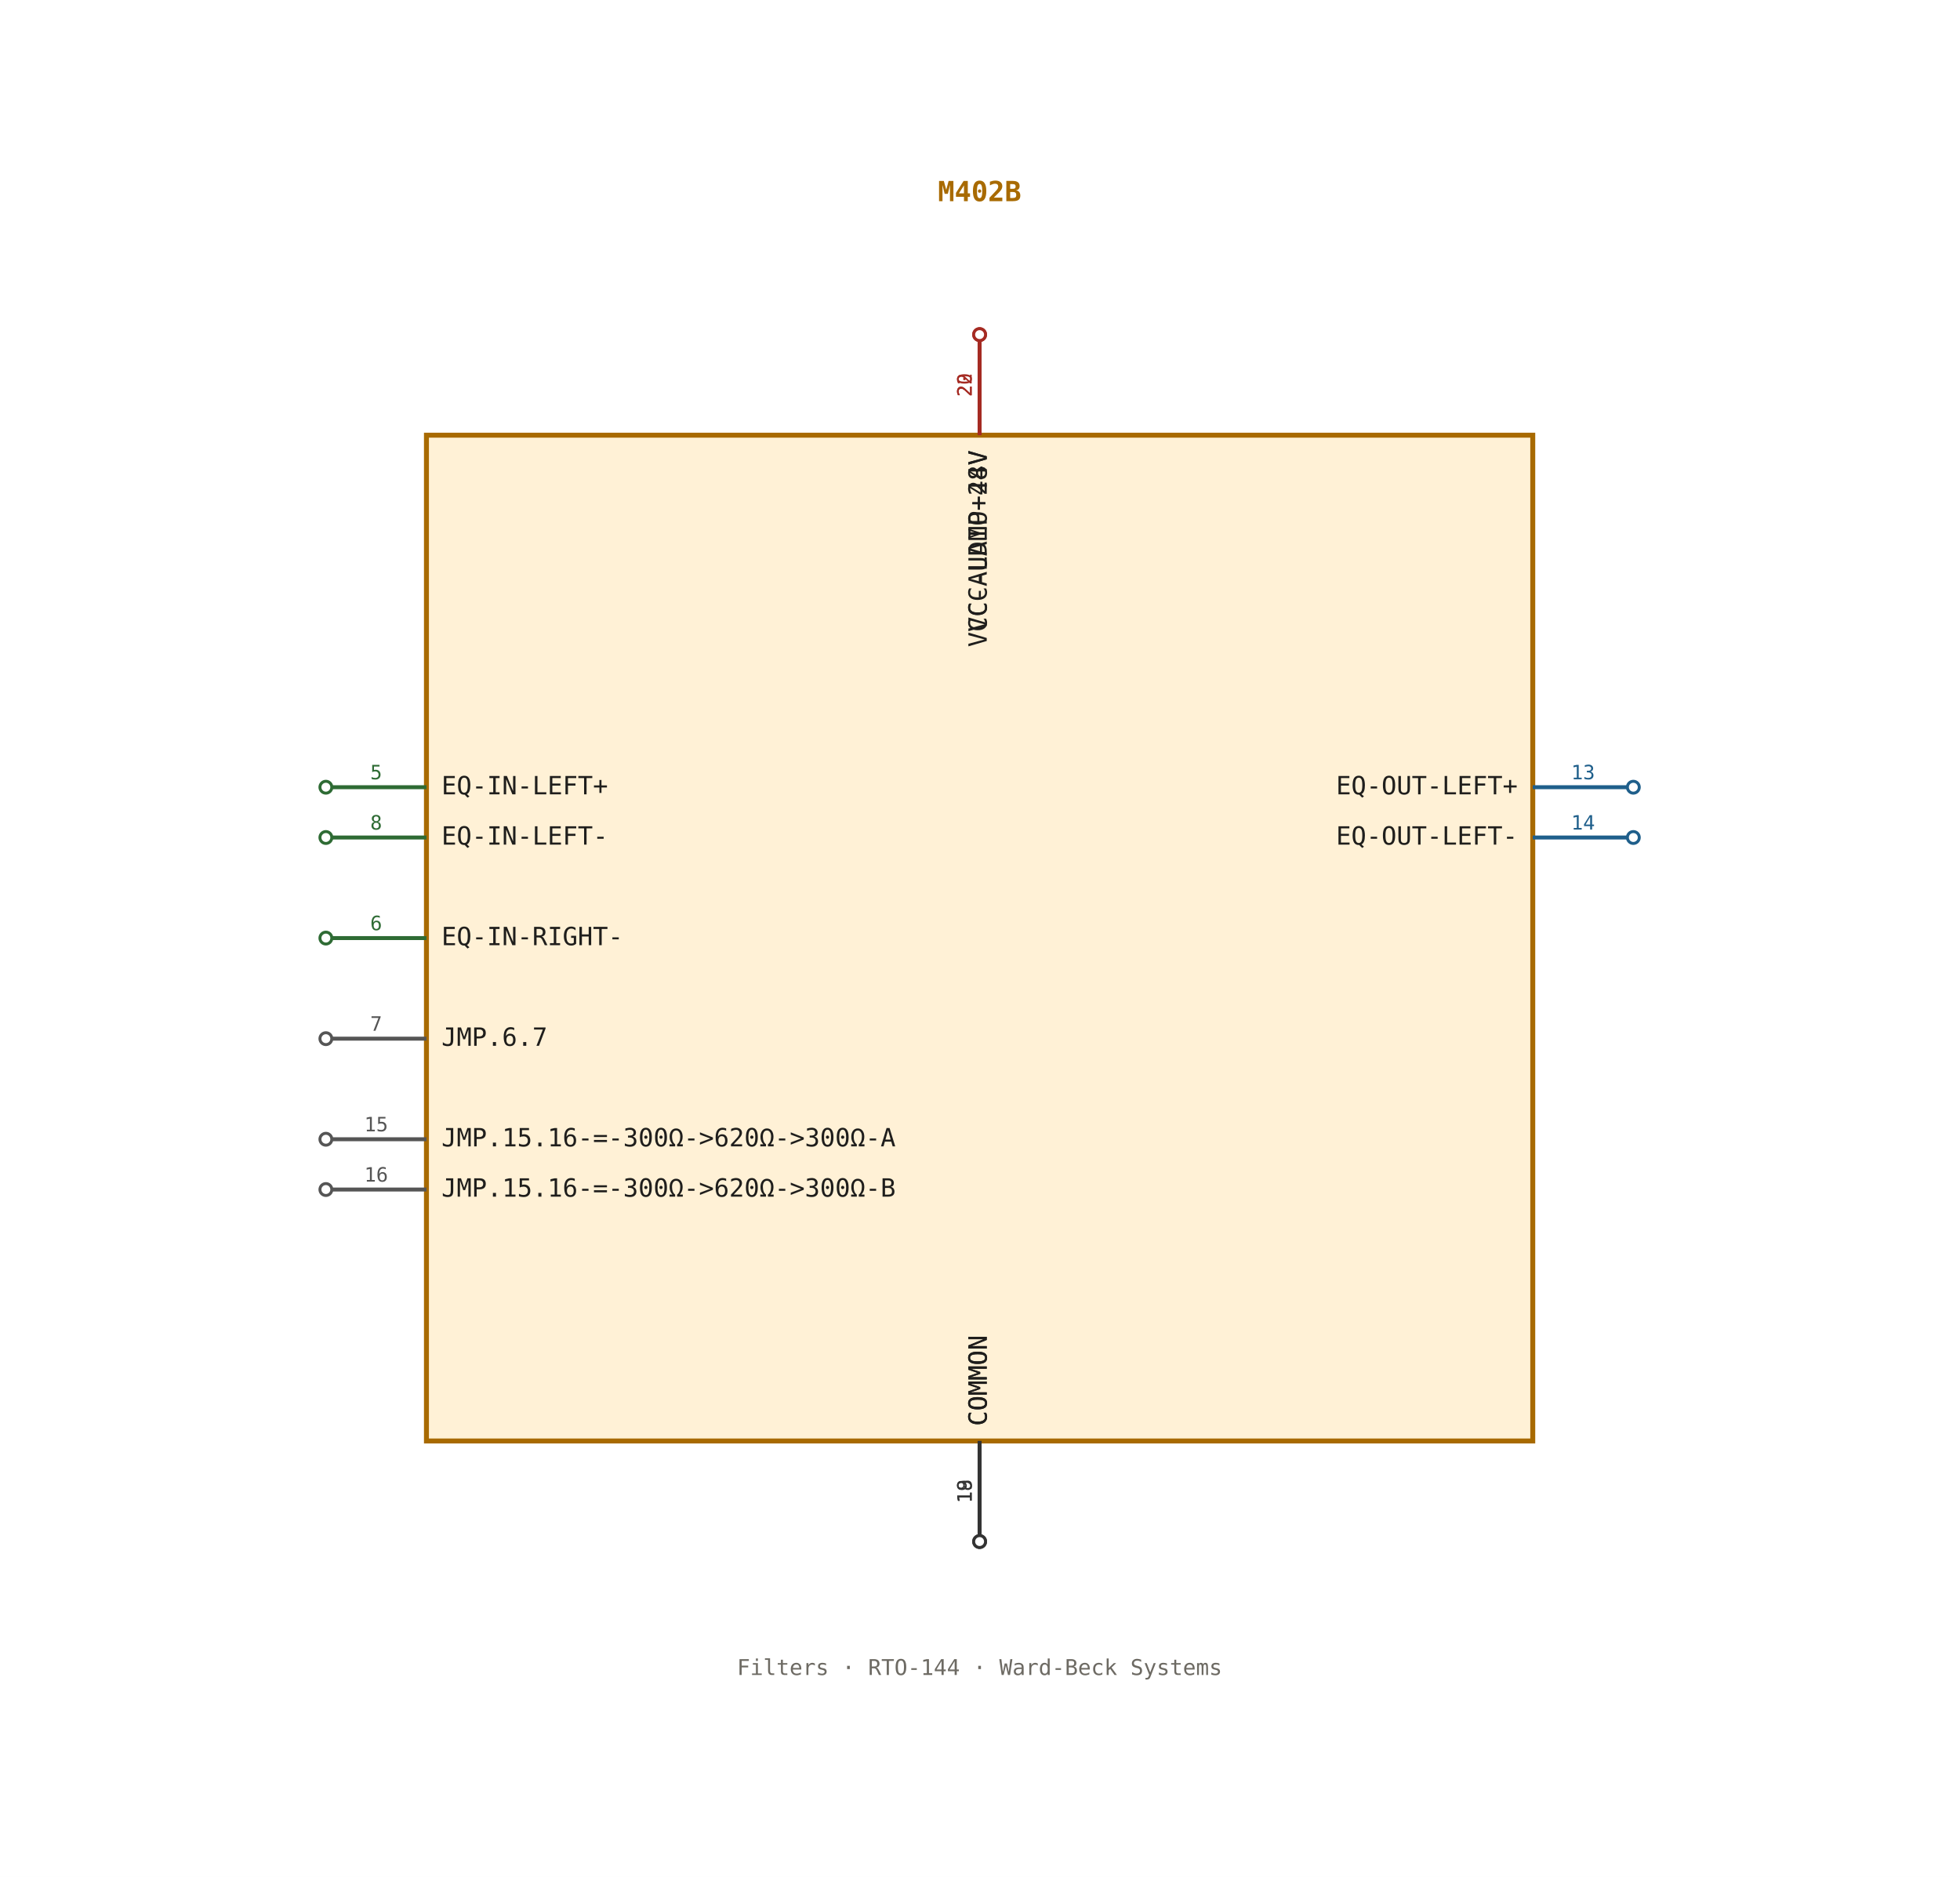
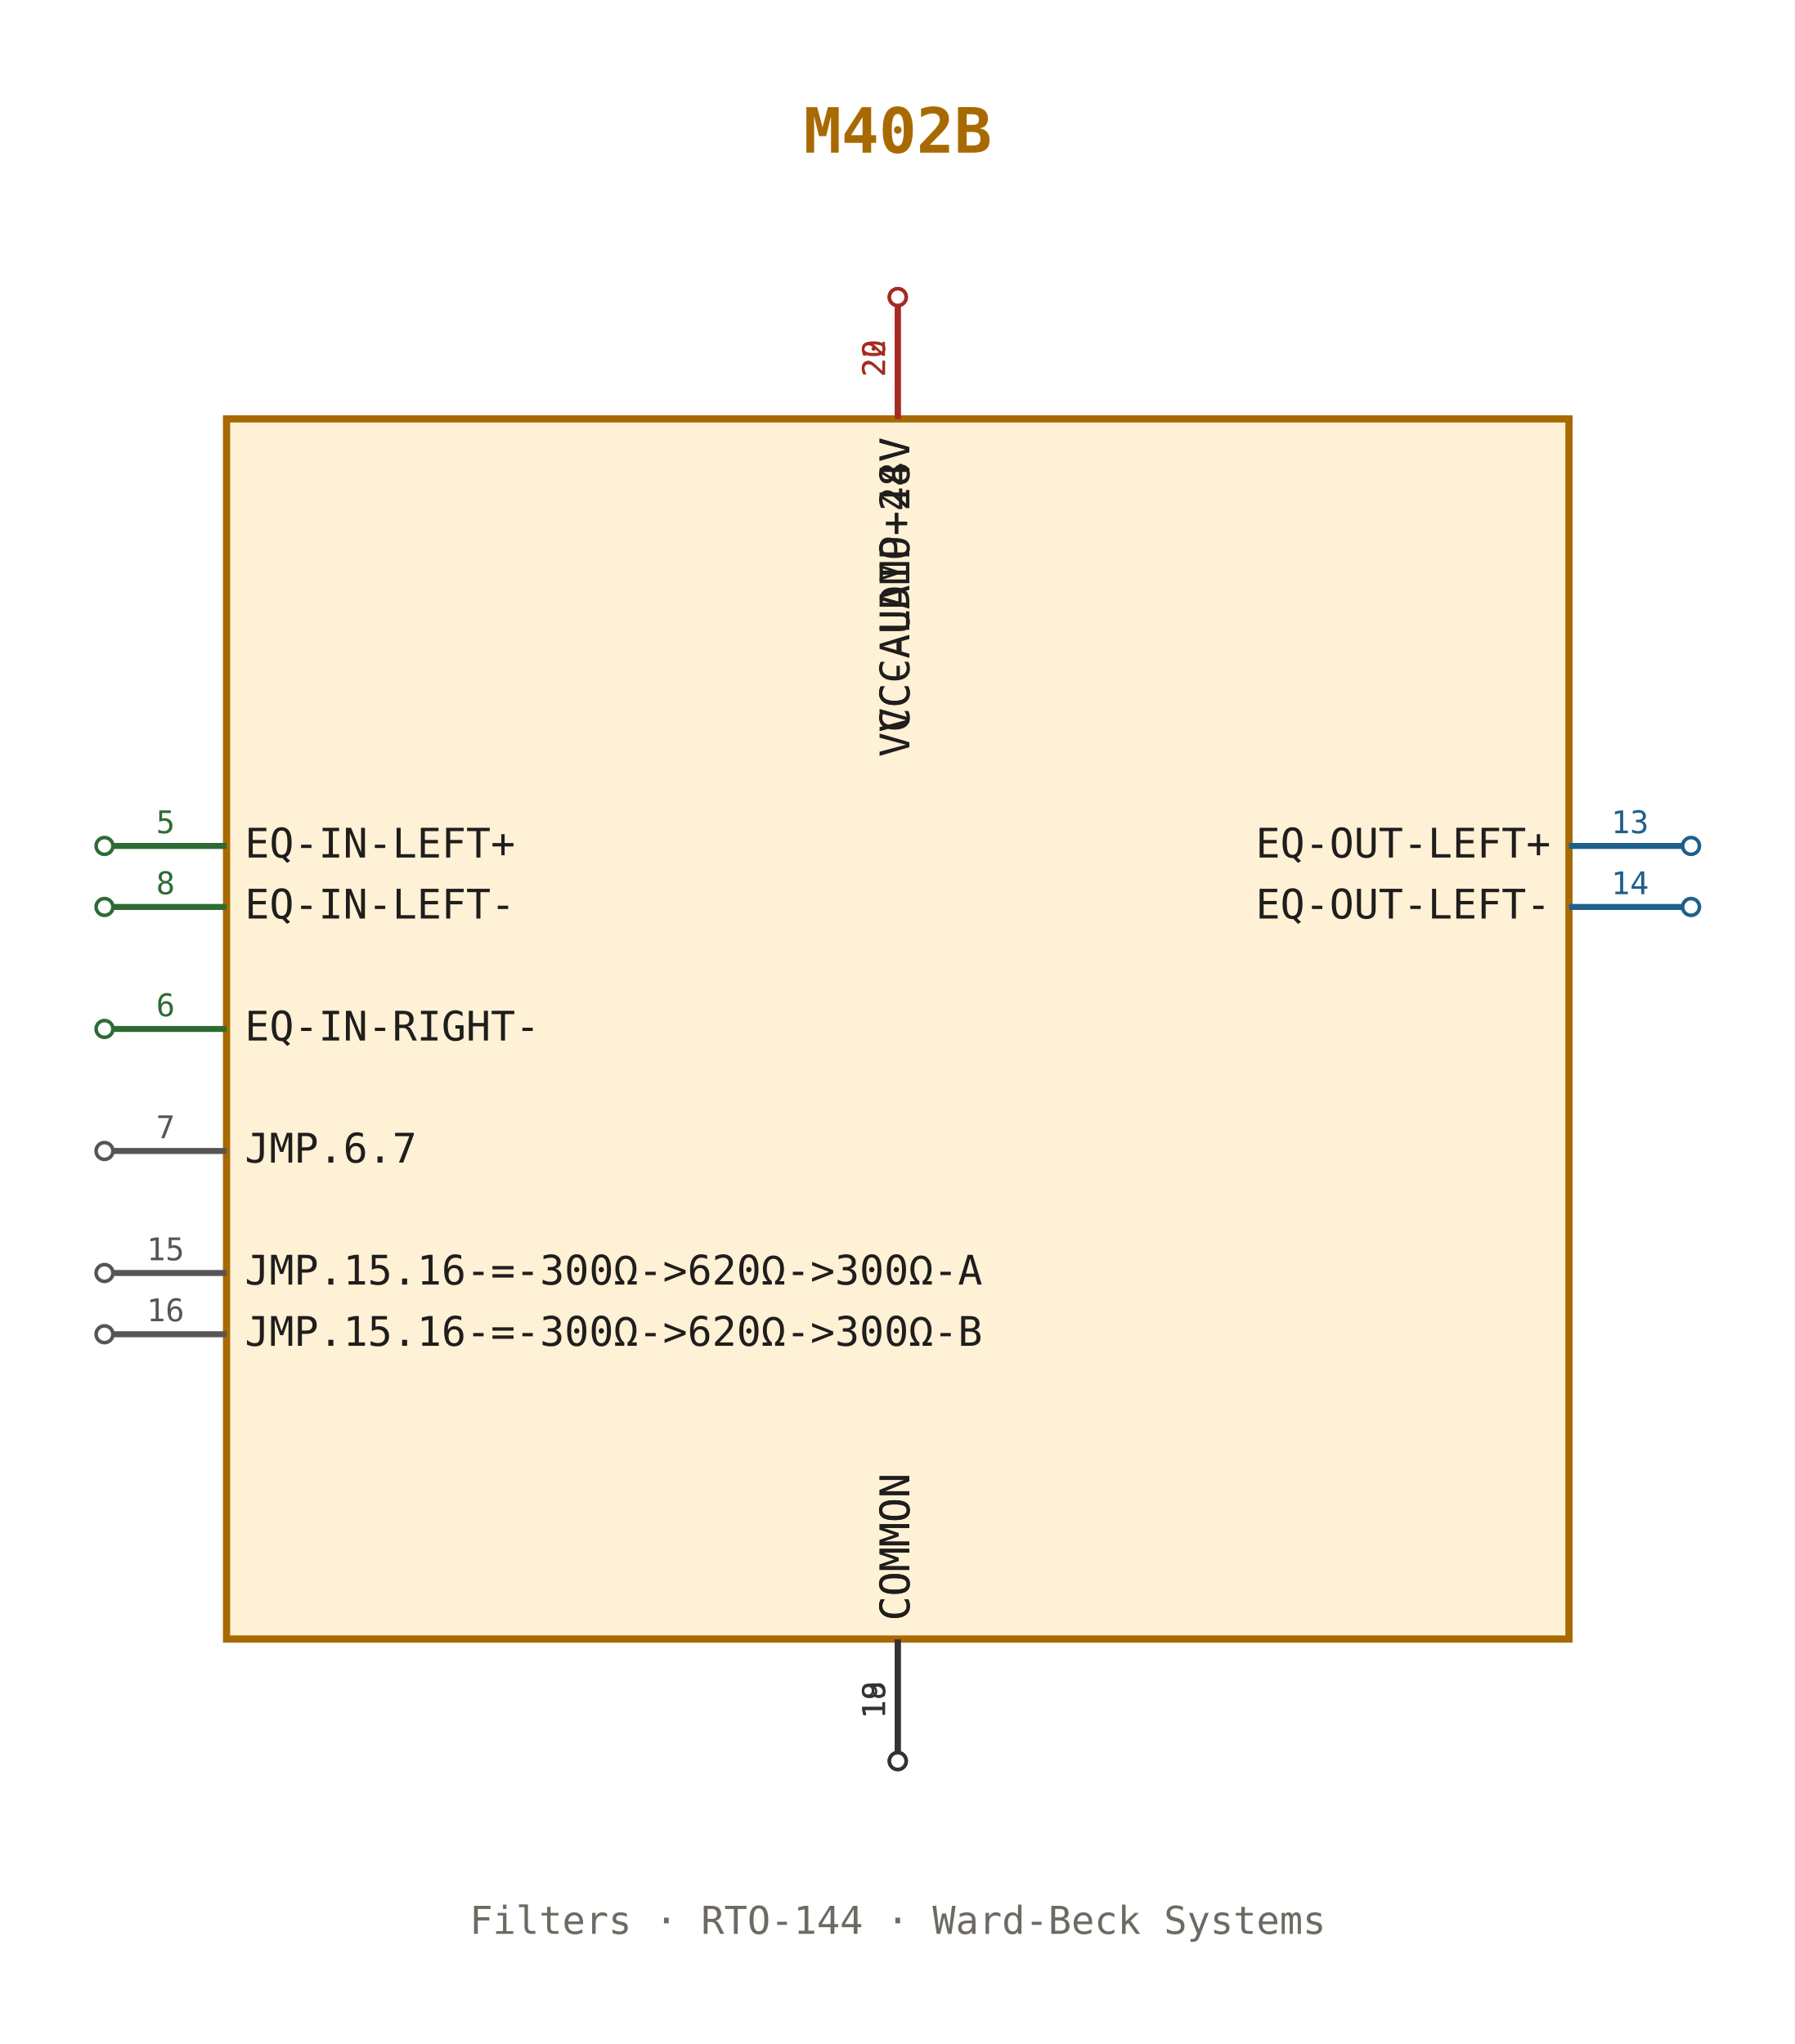
- <svg xmlns="http://www.w3.org/2000/svg" viewBox="0 0 990 948" font-family="Overpass Mono, ui-monospace, monospace">
+ <svg xmlns="http://www.w3.org/2000/svg" viewBox="0 0 747 851" font-family="Overpass Mono, Consolas, ui-monospace, monospace">
  <rect width="100%" height="100%" fill="#ffffff" />
-   <rect x="215.4" y="219.8" width="558.8" height="508.0" fill="#FFF1D6" stroke="#A86A00" stroke-width="2.5" />
-   <line x1="164.6" y1="397.6" x2="215.4" y2="397.6" stroke="#2E6B34" stroke-width="2" />
-   <circle cx="164.6" cy="397.6" r="3" fill="#fff" stroke="#2E6B34" stroke-width="1.5" />
-   <text x="223.0" y="397.6" font-size="12.7" dominant-baseline="middle" text-anchor="start" fill="#1f1e1c">EQ-IN-LEFT+</text>
-   <text x="190.0" y="393.6" font-size="10" text-anchor="middle" fill="#2E6B34">5</text>
-   <line x1="164.6" y1="423.0" x2="215.4" y2="423.0" stroke="#2E6B34" stroke-width="2" />
-   <circle cx="164.6" cy="423.0" r="3" fill="#fff" stroke="#2E6B34" stroke-width="1.5" />
-   <text x="223.0" y="423.0" font-size="12.7" dominant-baseline="middle" text-anchor="start" fill="#1f1e1c">EQ-IN-LEFT-</text>
-   <text x="190.0" y="419.0" font-size="10" text-anchor="middle" fill="#2E6B34">8</text>
-   <line x1="164.6" y1="473.8" x2="215.4" y2="473.8" stroke="#2E6B34" stroke-width="2" />
-   <circle cx="164.6" cy="473.8" r="3" fill="#fff" stroke="#2E6B34" stroke-width="1.5" />
-   <text x="223.0" y="473.8" font-size="12.7" dominant-baseline="middle" text-anchor="start" fill="#1f1e1c">EQ-IN-RIGHT-</text>
-   <text x="190.0" y="469.8" font-size="10" text-anchor="middle" fill="#2E6B34">6</text>
-   <line x1="164.6" y1="524.6" x2="215.4" y2="524.6" stroke="#555555" stroke-width="2" />
-   <circle cx="164.6" cy="524.6" r="3" fill="#fff" stroke="#555555" stroke-width="1.5" />
-   <text x="223.0" y="524.6" font-size="12.7" dominant-baseline="middle" text-anchor="start" fill="#1f1e1c">JMP.6.7</text>
-   <text x="190.0" y="520.6" font-size="10" text-anchor="middle" fill="#555555">7</text>
-   <line x1="164.6" y1="575.4" x2="215.4" y2="575.4" stroke="#555555" stroke-width="2" />
-   <circle cx="164.6" cy="575.4" r="3" fill="#fff" stroke="#555555" stroke-width="1.5" />
-   <text x="223.0" y="575.4" font-size="12.7" dominant-baseline="middle" text-anchor="start" fill="#1f1e1c">JMP.15.16-=-300Ω-&gt;620Ω-&gt;300Ω-A</text>
-   <text x="190.0" y="571.4" font-size="10" text-anchor="middle" fill="#555555">15</text>
-   <line x1="164.6" y1="600.8" x2="215.4" y2="600.8" stroke="#555555" stroke-width="2" />
-   <circle cx="164.6" cy="600.8" r="3" fill="#fff" stroke="#555555" stroke-width="1.5" />
-   <text x="223.0" y="600.8" font-size="12.7" dominant-baseline="middle" text-anchor="start" fill="#1f1e1c">JMP.15.16-=-300Ω-&gt;620Ω-&gt;300Ω-B</text>
-   <text x="190.0" y="596.8" font-size="10" text-anchor="middle" fill="#555555">16</text>
-   <line x1="825.0" y1="397.6" x2="774.2" y2="397.6" stroke="#1F5F8B" stroke-width="2" />
-   <circle cx="825.0" cy="397.6" r="3" fill="#fff" stroke="#1F5F8B" stroke-width="1.5" />
-   <text x="766.6" y="397.6" font-size="12.7" dominant-baseline="middle" text-anchor="end" fill="#1f1e1c">EQ-OUT-LEFT+</text>
-   <text x="799.6" y="393.6" font-size="10" text-anchor="middle" fill="#1F5F8B">13</text>
-   <line x1="825.0" y1="423.0" x2="774.2" y2="423.0" stroke="#1F5F8B" stroke-width="2" />
-   <circle cx="825.0" cy="423.0" r="3" fill="#fff" stroke="#1F5F8B" stroke-width="1.5" />
-   <text x="766.6" y="423.0" font-size="12.7" dominant-baseline="middle" text-anchor="end" fill="#1f1e1c">EQ-OUT-LEFT-</text>
-   <text x="799.6" y="419.0" font-size="10" text-anchor="middle" fill="#1F5F8B">14</text>
-   <line x1="494.8" y1="169.0" x2="494.8" y2="219.8" stroke="#A52A22" stroke-width="2" />
-   <circle cx="494.8" cy="169.0" r="3" fill="#fff" stroke="#A52A22" stroke-width="1.5" />
-   <text x="494.8" y="227.4" font-size="12.7" dominant-baseline="middle" text-anchor="end" fill="#1f1e1c" transform="rotate(-90 494.8 227.4)">VCC-AUDIO+48V</text>
-   <text x="490.8" y="194.4" font-size="10" text-anchor="middle" fill="#A52A22" transform="rotate(-90 490.8 194.4)">22</text>
-   <line x1="494.8" y1="169.0" x2="494.8" y2="219.8" stroke="#A52A22" stroke-width="2" />
-   <circle cx="494.8" cy="169.0" r="3" fill="#fff" stroke="#A52A22" stroke-width="1.5" />
-   <text x="494.8" y="227.4" font-size="12.7" dominant-baseline="middle" text-anchor="end" fill="#1f1e1c" transform="rotate(-90 494.8 227.4)">VCC-LAMP+24V</text>
-   <text x="490.8" y="194.4" font-size="10" text-anchor="middle" fill="#A52A22" transform="rotate(-90 490.8 194.4)">20</text>
-   <line x1="494.8" y1="778.6" x2="494.8" y2="727.8" stroke="#333333" stroke-width="2" />
-   <circle cx="494.8" cy="778.6" r="3" fill="#fff" stroke="#333333" stroke-width="1.5" />
-   <text x="494.8" y="720.2" font-size="12.7" dominant-baseline="middle" text-anchor="start" fill="#1f1e1c" transform="rotate(-90 494.8 720.2)">COMMON</text>
-   <text x="490.8" y="753.2" font-size="10" text-anchor="middle" fill="#333333" transform="rotate(-90 490.8 753.2)">18</text>
-   <line x1="494.8" y1="778.6" x2="494.8" y2="727.8" stroke="#333333" stroke-width="2" />
-   <circle cx="494.8" cy="778.6" r="3" fill="#fff" stroke="#333333" stroke-width="1.5" />
-   <text x="494.8" y="720.2" font-size="12.7" dominant-baseline="middle" text-anchor="start" fill="#1f1e1c" transform="rotate(-90 494.8 720.2)">COMMON</text>
-   <text x="490.8" y="753.2" font-size="10" text-anchor="middle" fill="#333333" transform="rotate(-90 490.8 753.2)">19</text>
-   <text x="494.8" y="101.6" font-size="14" font-weight="700" text-anchor="middle" fill="#A86A00">M402B</text>
-   <text x="494.8" y="846.0" font-size="11" text-anchor="middle" fill="#6d6a63">Filters · RTO-144 · Ward-Beck Systems</text>
+   <rect x="94.3" y="174.4" width="558.8" height="508.0" fill="#FFF1D6" stroke="#A86A00" stroke-width="3.00" />
+   <line x1="43.5" y1="352.2" x2="94.3" y2="352.2" stroke="#2E6B34" stroke-width="2.50" />
+   <circle cx="43.5" cy="352.2" r="3.5" fill="#ffffff" stroke="#2E6B34" stroke-width="1.50" />
+   <text x="101.9" y="352.2" font-size="17.0" dominant-baseline="middle" text-anchor="start" fill="#1F1E1C">EQ-IN-LEFT+</text>
+   <text x="68.9" y="343.2" font-size="13.0" dominant-baseline="middle" text-anchor="middle" fill="#2E6B34">5</text>
+   <line x1="43.5" y1="377.6" x2="94.3" y2="377.6" stroke="#2E6B34" stroke-width="2.50" />
+   <circle cx="43.5" cy="377.6" r="3.5" fill="#ffffff" stroke="#2E6B34" stroke-width="1.50" />
+   <text x="101.9" y="377.6" font-size="17.0" dominant-baseline="middle" text-anchor="start" fill="#1F1E1C">EQ-IN-LEFT-</text>
+   <text x="68.9" y="368.6" font-size="13.0" dominant-baseline="middle" text-anchor="middle" fill="#2E6B34">8</text>
+   <line x1="43.5" y1="428.4" x2="94.3" y2="428.4" stroke="#2E6B34" stroke-width="2.50" />
+   <circle cx="43.5" cy="428.4" r="3.5" fill="#ffffff" stroke="#2E6B34" stroke-width="1.50" />
+   <text x="101.9" y="428.4" font-size="17.0" dominant-baseline="middle" text-anchor="start" fill="#1F1E1C">EQ-IN-RIGHT-</text>
+   <text x="68.9" y="419.4" font-size="13.0" dominant-baseline="middle" text-anchor="middle" fill="#2E6B34">6</text>
+   <line x1="43.5" y1="479.2" x2="94.3" y2="479.2" stroke="#555555" stroke-width="2.50" />
+   <circle cx="43.5" cy="479.2" r="3.5" fill="#ffffff" stroke="#555555" stroke-width="1.50" />
+   <text x="101.9" y="479.2" font-size="17.0" dominant-baseline="middle" text-anchor="start" fill="#1F1E1C">JMP.6.7</text>
+   <text x="68.9" y="470.2" font-size="13.0" dominant-baseline="middle" text-anchor="middle" fill="#555555">7</text>
+   <line x1="43.5" y1="530.0" x2="94.3" y2="530.0" stroke="#555555" stroke-width="2.50" />
+   <circle cx="43.5" cy="530.0" r="3.5" fill="#ffffff" stroke="#555555" stroke-width="1.50" />
+   <text x="101.9" y="530.0" font-size="17.0" dominant-baseline="middle" text-anchor="start" fill="#1F1E1C">JMP.15.16-=-300Ω-&gt;620Ω-&gt;300Ω-A</text>
+   <text x="68.9" y="521.0" font-size="13.0" dominant-baseline="middle" text-anchor="middle" fill="#555555">15</text>
+   <line x1="43.5" y1="555.5" x2="94.3" y2="555.5" stroke="#555555" stroke-width="2.50" />
+   <circle cx="43.5" cy="555.5" r="3.5" fill="#ffffff" stroke="#555555" stroke-width="1.50" />
+   <text x="101.9" y="555.5" font-size="17.0" dominant-baseline="middle" text-anchor="start" fill="#1F1E1C">JMP.15.16-=-300Ω-&gt;620Ω-&gt;300Ω-B</text>
+   <text x="68.9" y="546.4" font-size="13.0" dominant-baseline="middle" text-anchor="middle" fill="#555555">16</text>
+   <line x1="703.9" y1="352.2" x2="653.1" y2="352.2" stroke="#1F5F8B" stroke-width="2.50" />
+   <circle cx="703.9" cy="352.2" r="3.5" fill="#ffffff" stroke="#1F5F8B" stroke-width="1.50" />
+   <text x="645.5" y="352.2" font-size="17.0" dominant-baseline="middle" text-anchor="end" fill="#1F1E1C">EQ-OUT-LEFT+</text>
+   <text x="678.5" y="343.2" font-size="13.0" dominant-baseline="middle" text-anchor="middle" fill="#1F5F8B">13</text>
+   <line x1="703.9" y1="377.6" x2="653.1" y2="377.6" stroke="#1F5F8B" stroke-width="2.50" />
+   <circle cx="703.9" cy="377.6" r="3.5" fill="#ffffff" stroke="#1F5F8B" stroke-width="1.50" />
+   <text x="645.5" y="377.6" font-size="17.0" dominant-baseline="middle" text-anchor="end" fill="#1F1E1C">EQ-OUT-LEFT-</text>
+   <text x="678.5" y="368.6" font-size="13.0" dominant-baseline="middle" text-anchor="middle" fill="#1F5F8B">14</text>
+   <line x1="373.7" y1="123.7" x2="373.7" y2="174.4" stroke="#A52A22" stroke-width="2.50" />
+   <circle cx="373.7" cy="123.7" r="3.5" fill="#ffffff" stroke="#A52A22" stroke-width="1.50" />
+   <text x="373.7" y="182.1" font-size="17.0" dominant-baseline="middle" text-anchor="end" fill="#1F1E1C" transform="rotate(-90 373.7 182.1)">VCC-AUDIO+48V</text>
+   <text x="364.7" y="149.1" font-size="13.0" dominant-baseline="middle" text-anchor="middle" fill="#A52A22" transform="rotate(-90 364.7 149.1)">22</text>
+   <line x1="373.7" y1="123.7" x2="373.7" y2="174.4" stroke="#A52A22" stroke-width="2.50" />
+   <circle cx="373.7" cy="123.7" r="3.5" fill="#ffffff" stroke="#A52A22" stroke-width="1.50" />
+   <text x="373.7" y="182.1" font-size="17.0" dominant-baseline="middle" text-anchor="end" fill="#1F1E1C" transform="rotate(-90 373.7 182.1)">VCC-LAMP+24V</text>
+   <text x="364.7" y="149.1" font-size="13.0" dominant-baseline="middle" text-anchor="middle" fill="#A52A22" transform="rotate(-90 364.7 149.1)">20</text>
+   <line x1="373.7" y1="733.2" x2="373.7" y2="682.5" stroke="#333333" stroke-width="2.50" />
+   <circle cx="373.7" cy="733.2" r="3.5" fill="#ffffff" stroke="#333333" stroke-width="1.50" />
+   <text x="373.7" y="674.8" font-size="17.0" dominant-baseline="middle" text-anchor="start" fill="#1F1E1C" transform="rotate(-90 373.7 674.8)">COMMON</text>
+   <text x="364.7" y="707.8" font-size="13.0" dominant-baseline="middle" text-anchor="middle" fill="#333333" transform="rotate(-90 364.7 707.8)">18</text>
+   <line x1="373.7" y1="733.2" x2="373.7" y2="682.5" stroke="#333333" stroke-width="2.50" />
+   <circle cx="373.7" cy="733.2" r="3.5" fill="#ffffff" stroke="#333333" stroke-width="1.50" />
+   <text x="373.7" y="674.8" font-size="17.0" dominant-baseline="middle" text-anchor="start" fill="#1F1E1C" transform="rotate(-90 373.7 674.8)">COMMON</text>
+   <text x="364.7" y="707.8" font-size="13.0" dominant-baseline="middle" text-anchor="middle" fill="#333333" transform="rotate(-90 364.7 707.8)">19</text>
+   <text x="373.7" y="56.2" font-size="26.0" dominant-baseline="middle" text-anchor="middle" fill="#A86A00" font-weight="700">M402B</text>
+   <text x="373.7" y="800.6" font-size="16.0" dominant-baseline="middle" text-anchor="middle" fill="#6D6A63">Filters · RTO-144 · Ward-Beck Systems</text>
</svg>
